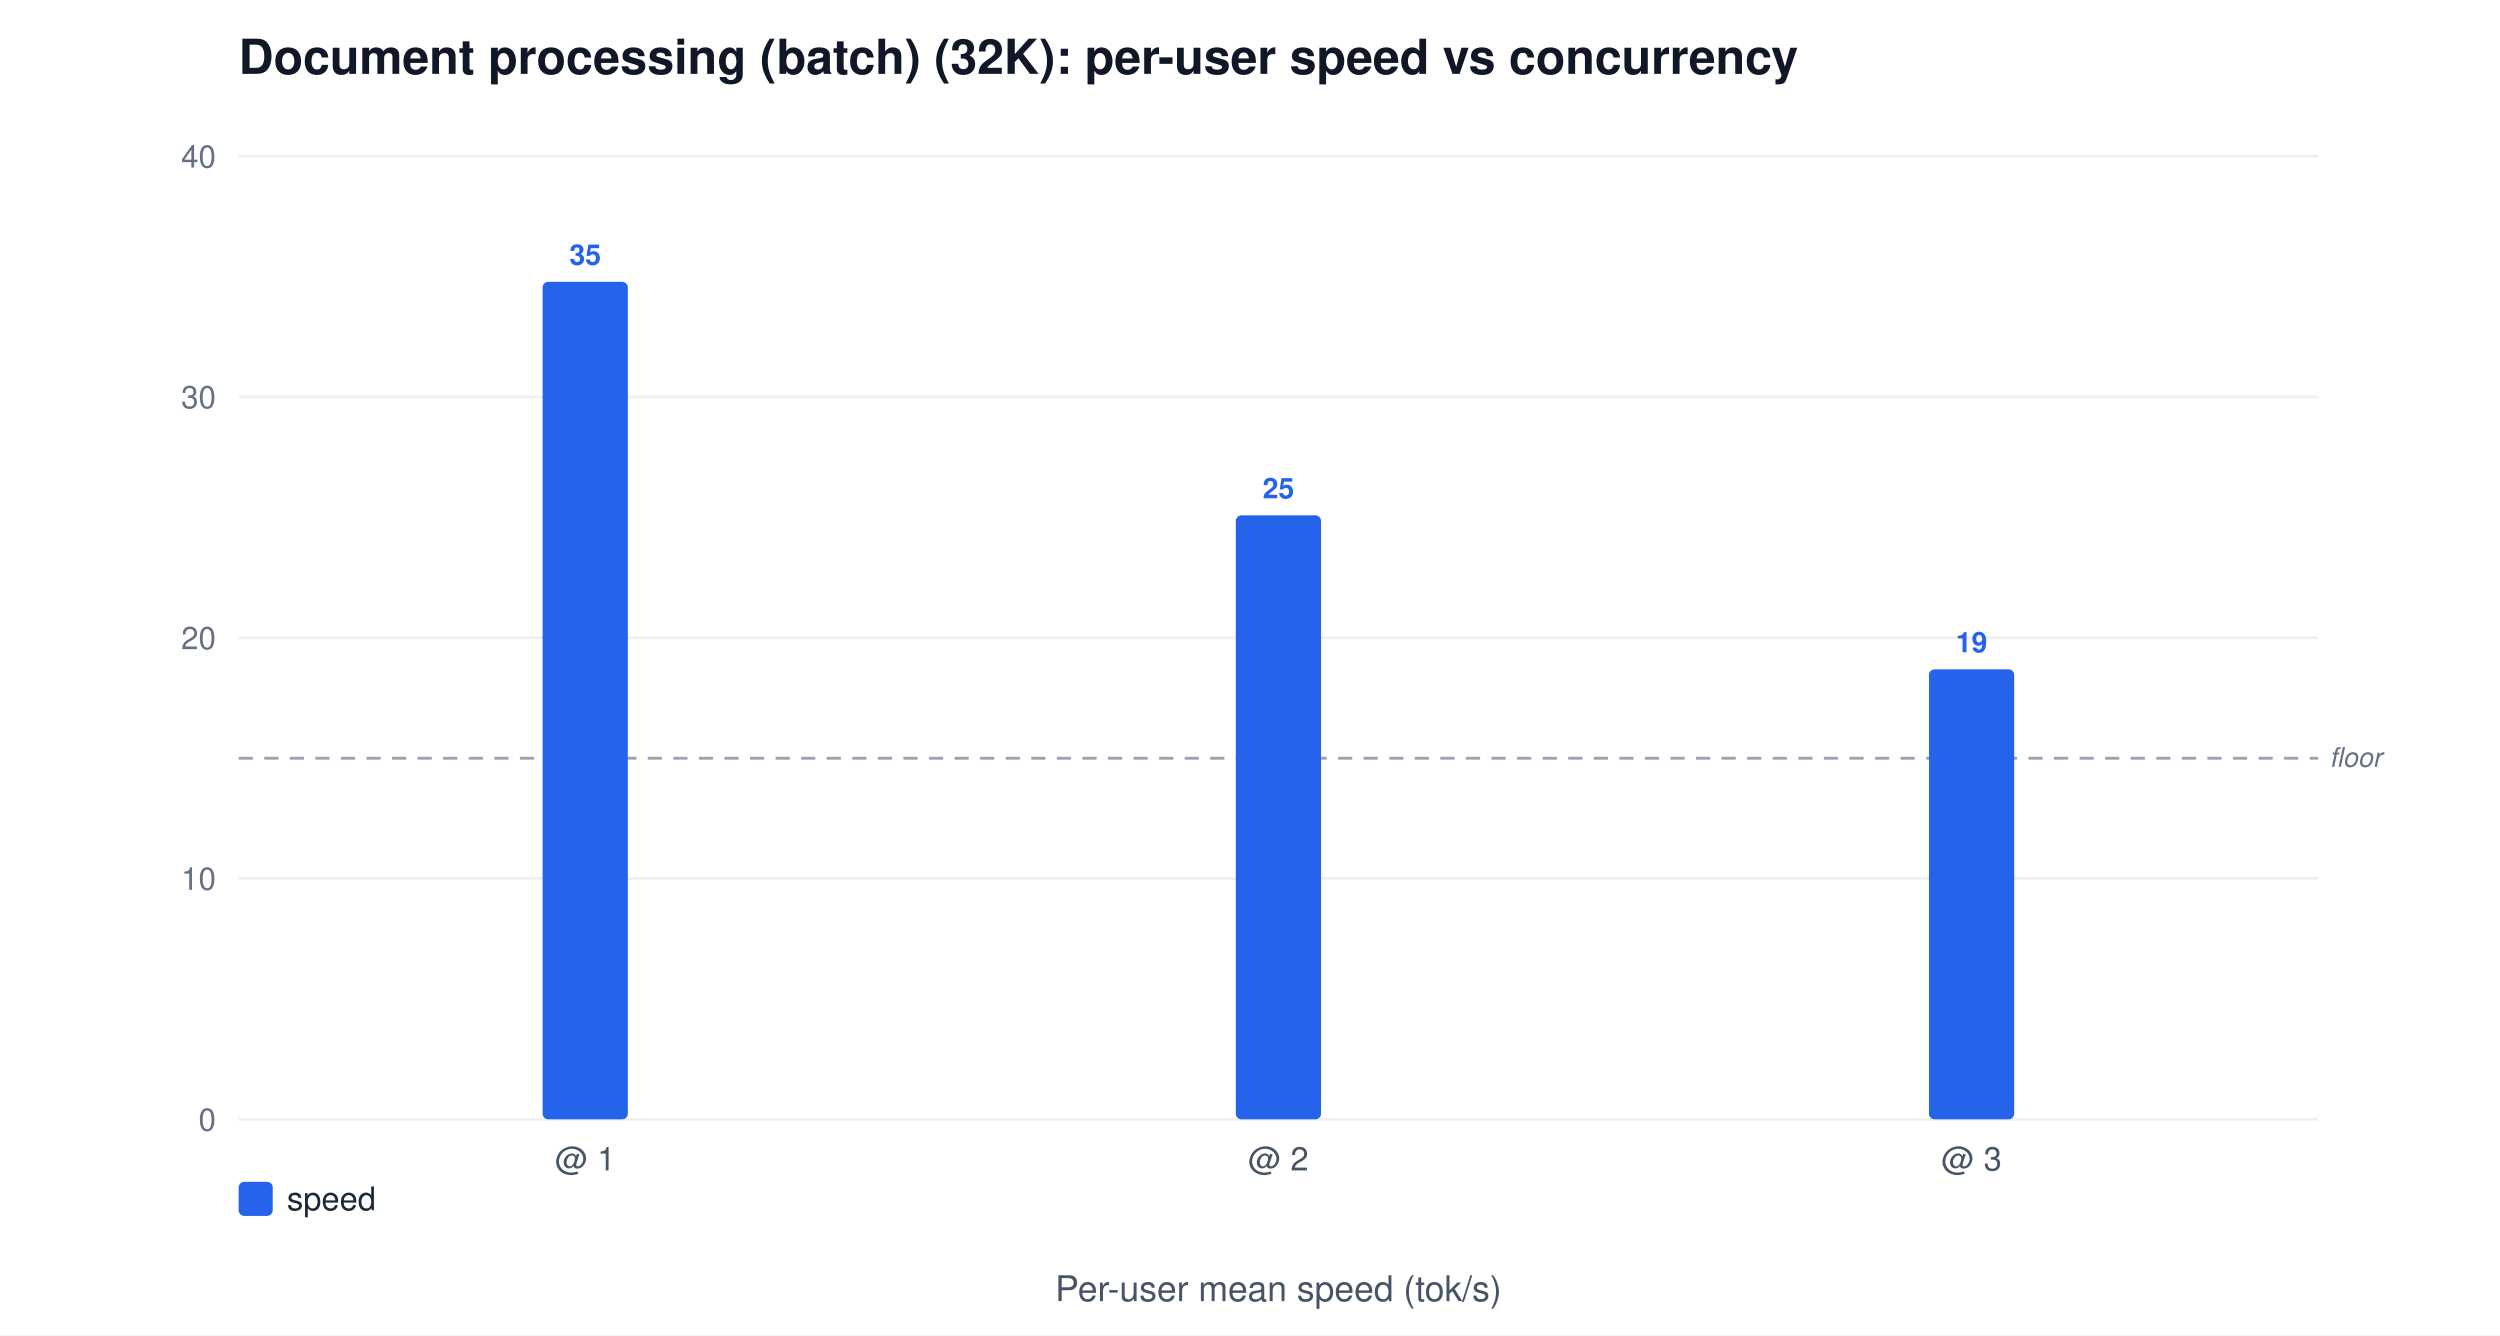
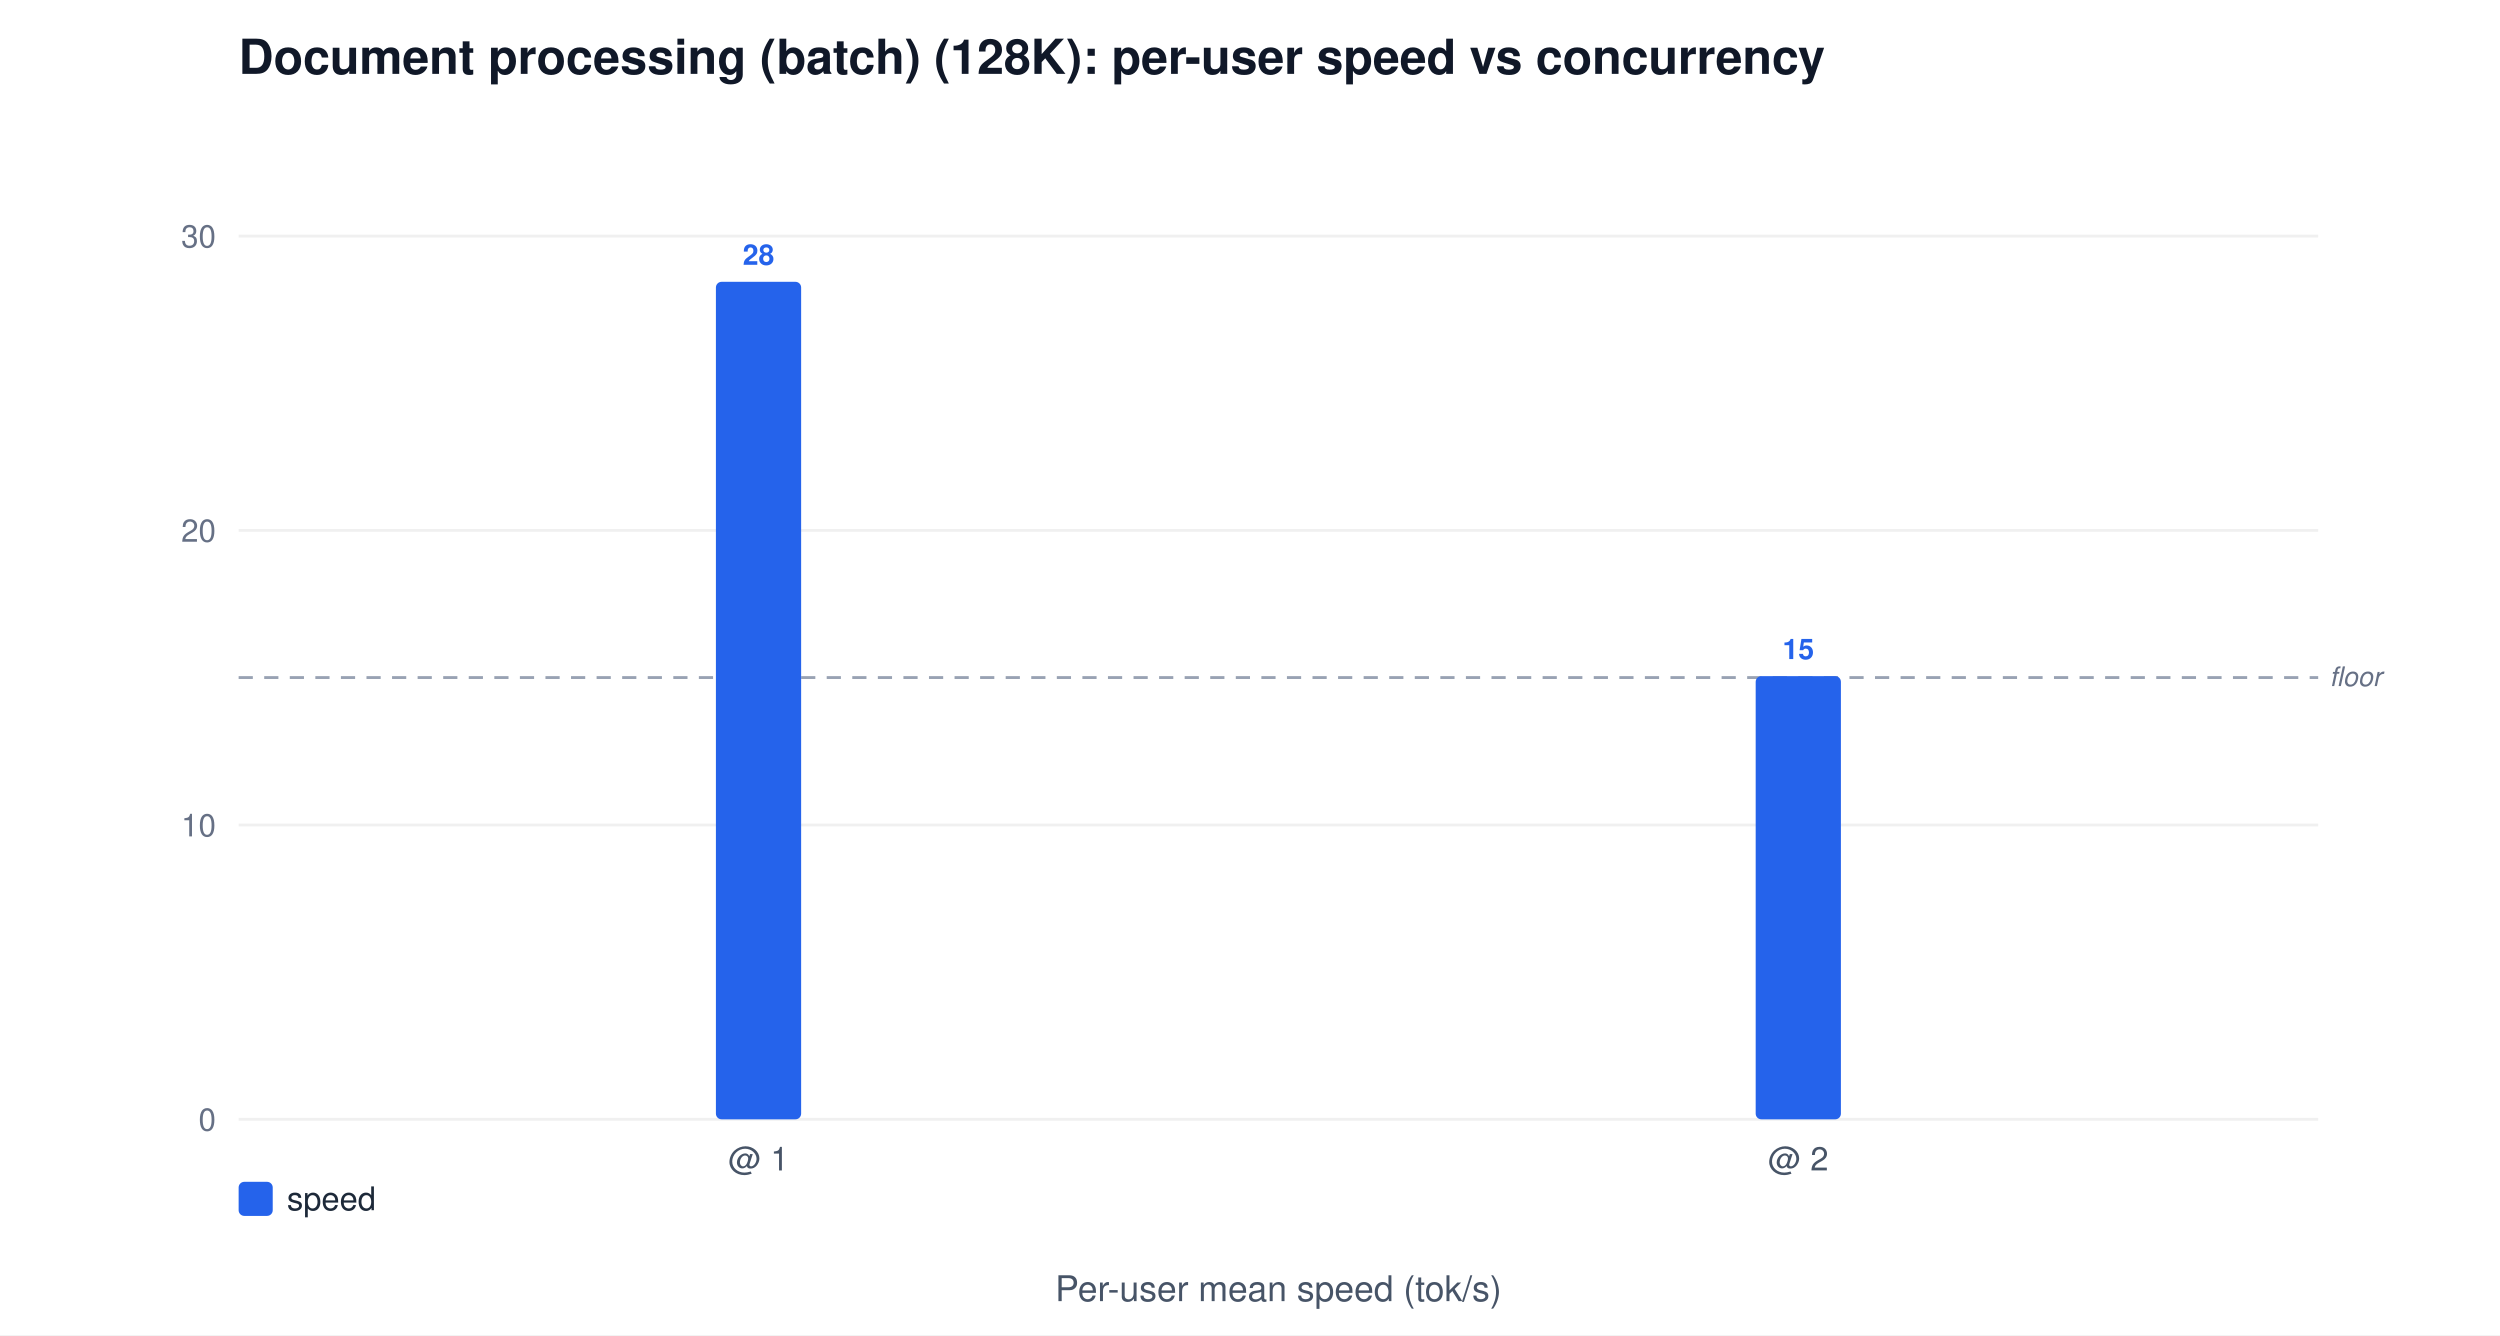
<svg xmlns="http://www.w3.org/2000/svg" width="880" height="470" viewBox="0 0 880 470" font-family="Segoe UI, Helvetica, Arial, sans-serif">
  <rect width="880" height="470" fill="#ffffff" />
-   <text x="84" y="26" font-size="17" font-weight="600" fill="#101828">Document processing (batch) (32K): per-user speed vs concurrency</text>
+   <text x="84" y="26" font-size="17" font-weight="600" fill="#101828">Document processing (batch) (128K): per-user speed vs concurrency</text>
  <line x1="84" y1="394.0" x2="816" y2="394.0" stroke="#f0f0f0" stroke-width="1" />
  <text x="76" y="398.0" font-size="11" fill="#667085" text-anchor="end">0</text>
-   <line x1="84" y1="309.2" x2="816" y2="309.2" stroke="#f0f0f0" stroke-width="1" />
-   <text x="76" y="313.2" font-size="11" fill="#667085" text-anchor="end">10</text>
-   <line x1="84" y1="224.5" x2="816" y2="224.5" stroke="#f0f0f0" stroke-width="1" />
-   <text x="76" y="228.5" font-size="11" fill="#667085" text-anchor="end">20</text>
-   <line x1="84" y1="139.7" x2="816" y2="139.7" stroke="#f0f0f0" stroke-width="1" />
-   <text x="76" y="143.7" font-size="11" fill="#667085" text-anchor="end">30</text>
-   <line x1="84" y1="55.0" x2="816" y2="55.0" stroke="#f0f0f0" stroke-width="1" />
-   <text x="76" y="59.0" font-size="11" fill="#667085" text-anchor="end">40</text>
-   <line x1="84" y1="266.9" x2="816" y2="266.9" stroke="#98a2b3" stroke-width="1" stroke-dasharray="5 4" />
-   <text x="820" y="269.9" font-size="9.5" fill="#667085" font-style="italic">floor</text>
-   <rect x="191.0" y="99.2" width="30.0" height="294.8" fill="#2563eb" rx="2" />
-   <text x="206.0" y="93.2" font-size="10" fill="#2563eb" text-anchor="middle" font-weight="600">35</text>
-   <text x="206.0" y="412" font-size="11.5" fill="#475467" text-anchor="middle">@ 1</text>
-   <rect x="435.0" y="181.4" width="30.0" height="212.6" fill="#2563eb" rx="2" />
-   <text x="450.0" y="175.4" font-size="10" fill="#2563eb" text-anchor="middle" font-weight="600">25</text>
-   <text x="450.0" y="412" font-size="11.5" fill="#475467" text-anchor="middle">@ 2</text>
-   <rect x="679.0" y="235.6" width="30.0" height="158.4" fill="#2563eb" rx="2" />
-   <text x="694.0" y="229.6" font-size="10" fill="#2563eb" text-anchor="middle" font-weight="600">19</text>
-   <text x="694.0" y="412" font-size="11.5" fill="#475467" text-anchor="middle">@ 3</text>
+   <line x1="84" y1="290.4" x2="816" y2="290.4" stroke="#f0f0f0" stroke-width="1" />
+   <text x="76" y="294.4" font-size="11" fill="#667085" text-anchor="end">10</text>
+   <line x1="84" y1="186.7" x2="816" y2="186.7" stroke="#f0f0f0" stroke-width="1" />
+   <text x="76" y="190.7" font-size="11" fill="#667085" text-anchor="end">20</text>
+   <line x1="84" y1="83.1" x2="816" y2="83.1" stroke="#f0f0f0" stroke-width="1" />
+   <text x="76" y="87.1" font-size="11" fill="#667085" text-anchor="end">30</text>
+   <line x1="84" y1="238.5" x2="816" y2="238.5" stroke="#98a2b3" stroke-width="1" stroke-dasharray="5 4" />
+   <text x="820" y="241.5" font-size="9.5" fill="#667085" font-style="italic">floor</text>
+   <rect x="252.0" y="99.2" width="30.0" height="294.8" fill="#2563eb" rx="2" />
+   <text x="267.0" y="93.2" font-size="10" fill="#2563eb" text-anchor="middle" font-weight="600">28</text>
+   <text x="267.0" y="412" font-size="11.5" fill="#475467" text-anchor="middle">@ 1</text>
+   <rect x="618.0" y="238.0" width="30.0" height="156.0" fill="#2563eb" rx="2" />
+   <text x="633.0" y="232.0" font-size="10" fill="#2563eb" text-anchor="middle" font-weight="600">15</text>
+   <text x="633.0" y="412" font-size="11.5" fill="#475467" text-anchor="middle">@ 2</text>
  <rect x="84" y="416" width="12" height="12" fill="#2563eb" rx="2" />
  <text x="101" y="426" font-size="11.5" fill="#1d2939">speed</text>
  <text x="450" y="458" font-size="12.5" fill="#475467" text-anchor="middle">Per-user mean speed (tok/s)</text>
</svg>
